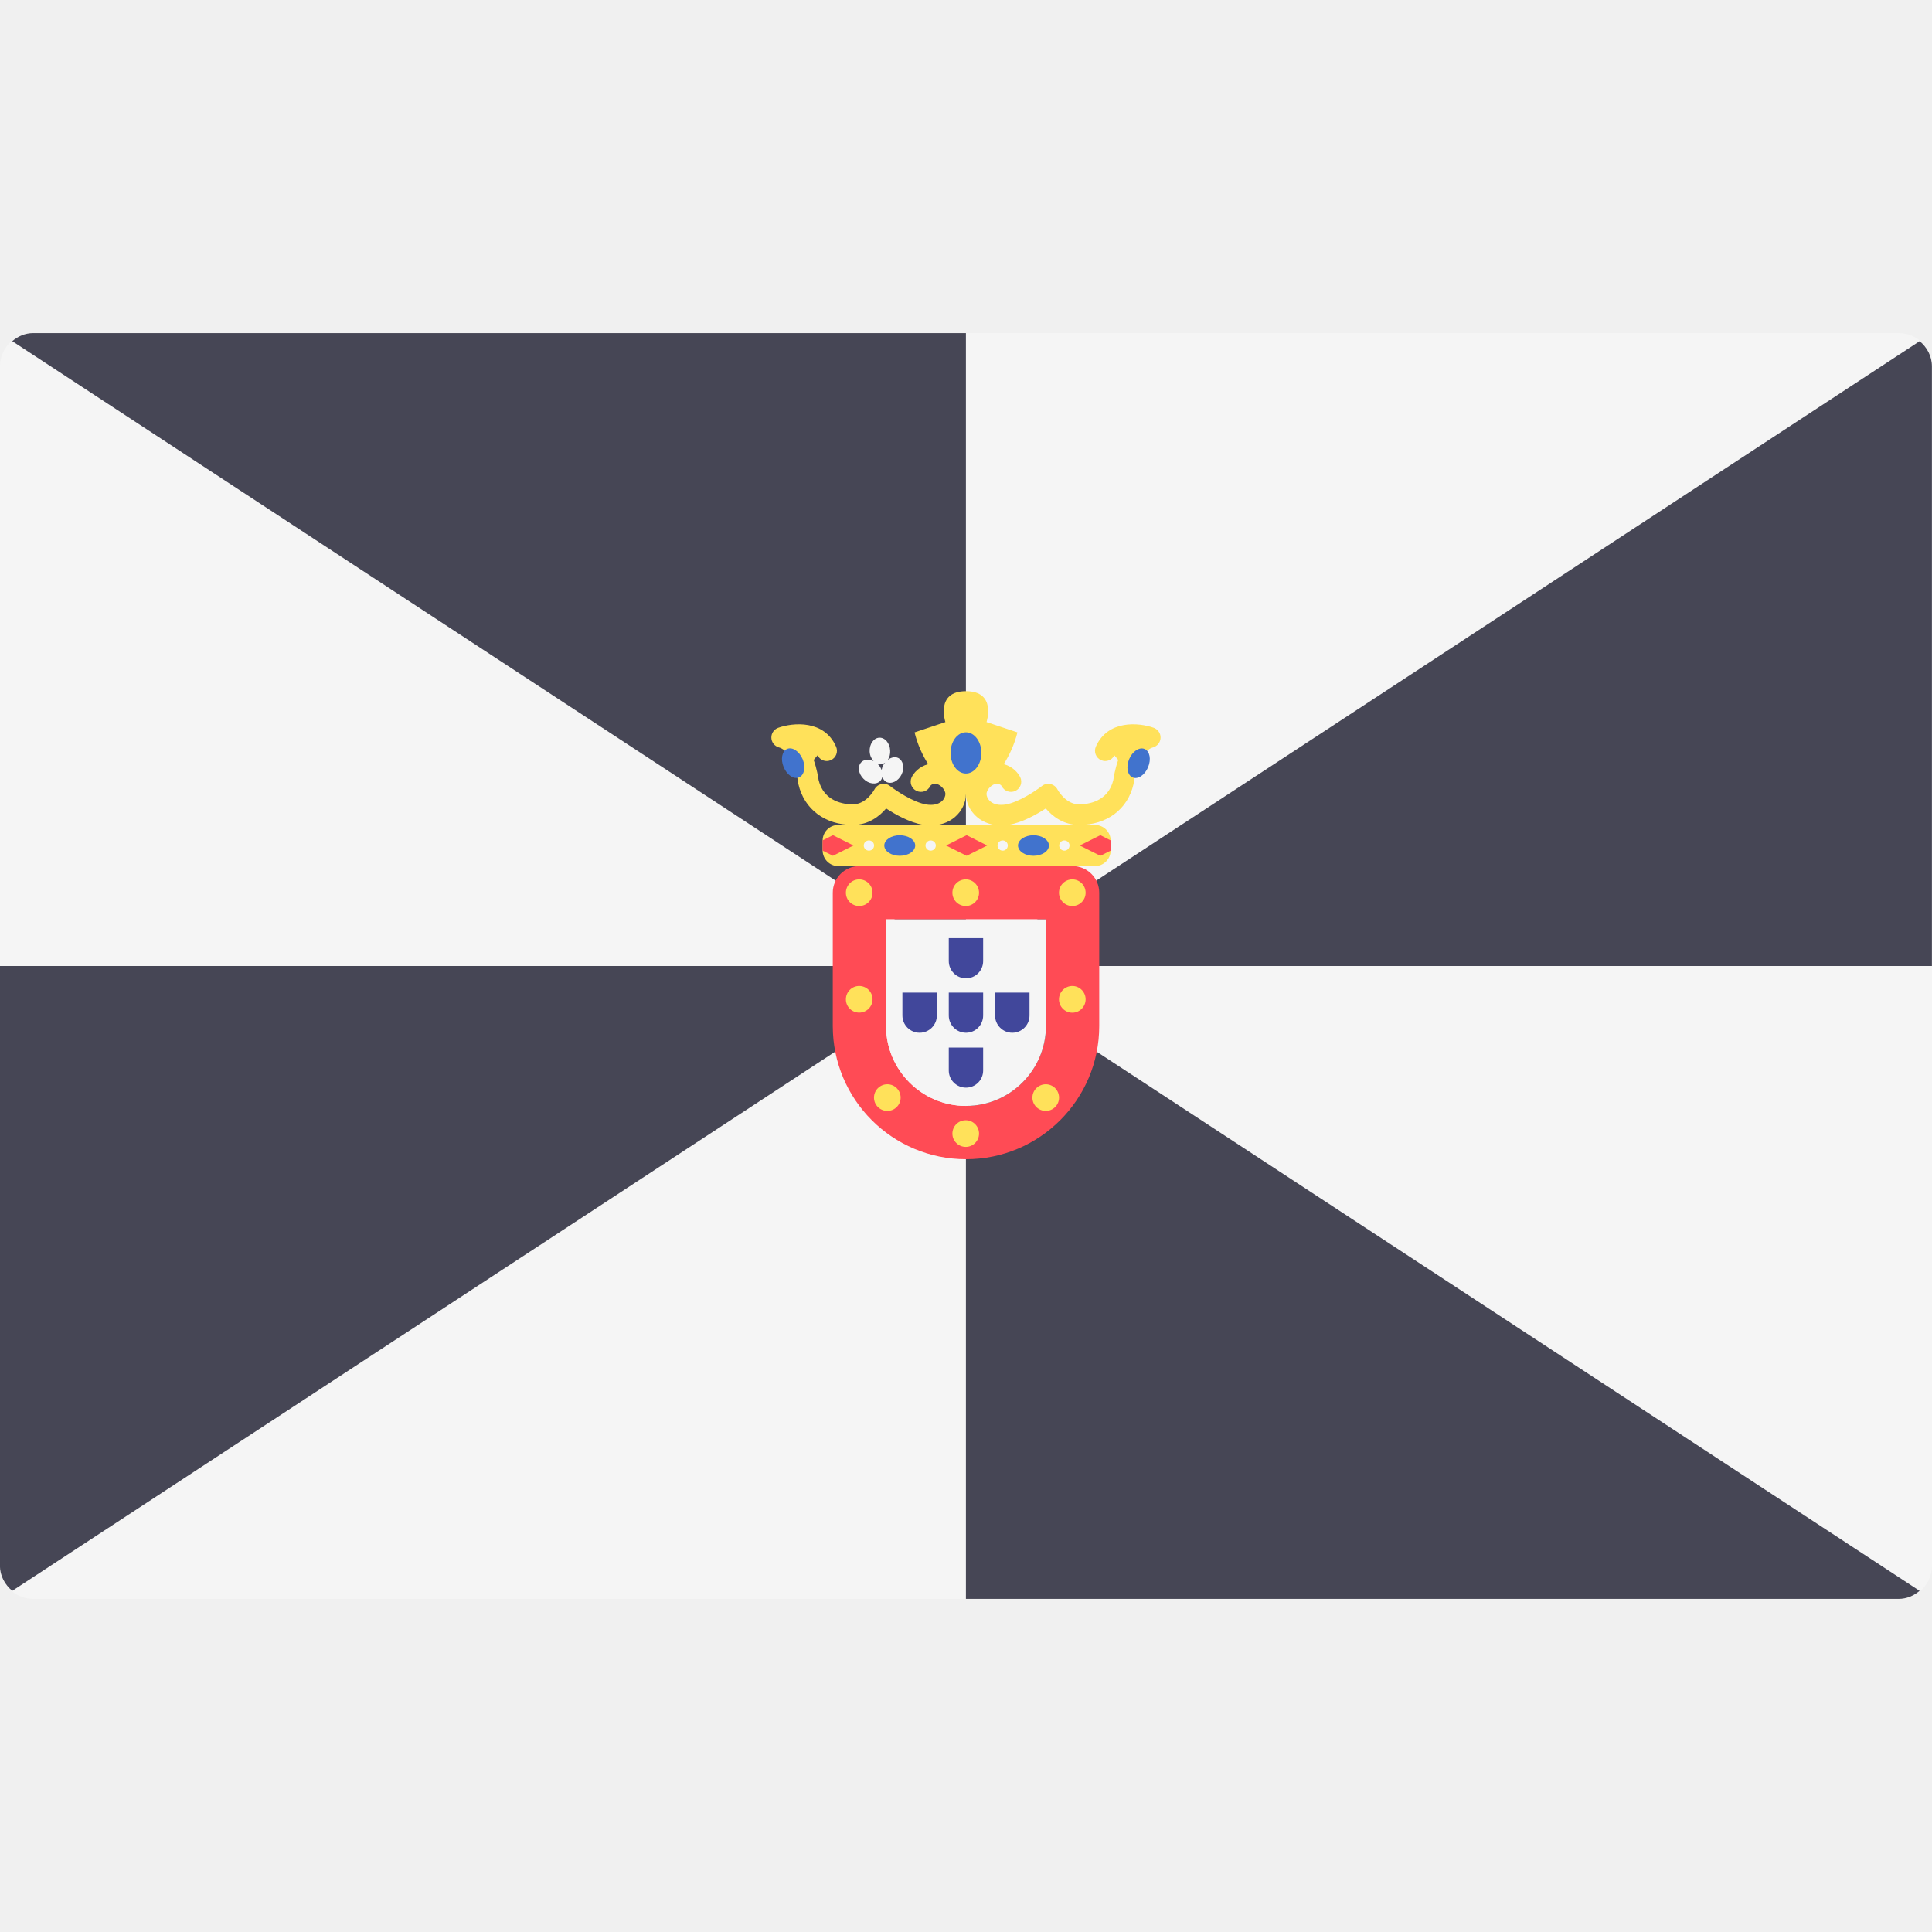
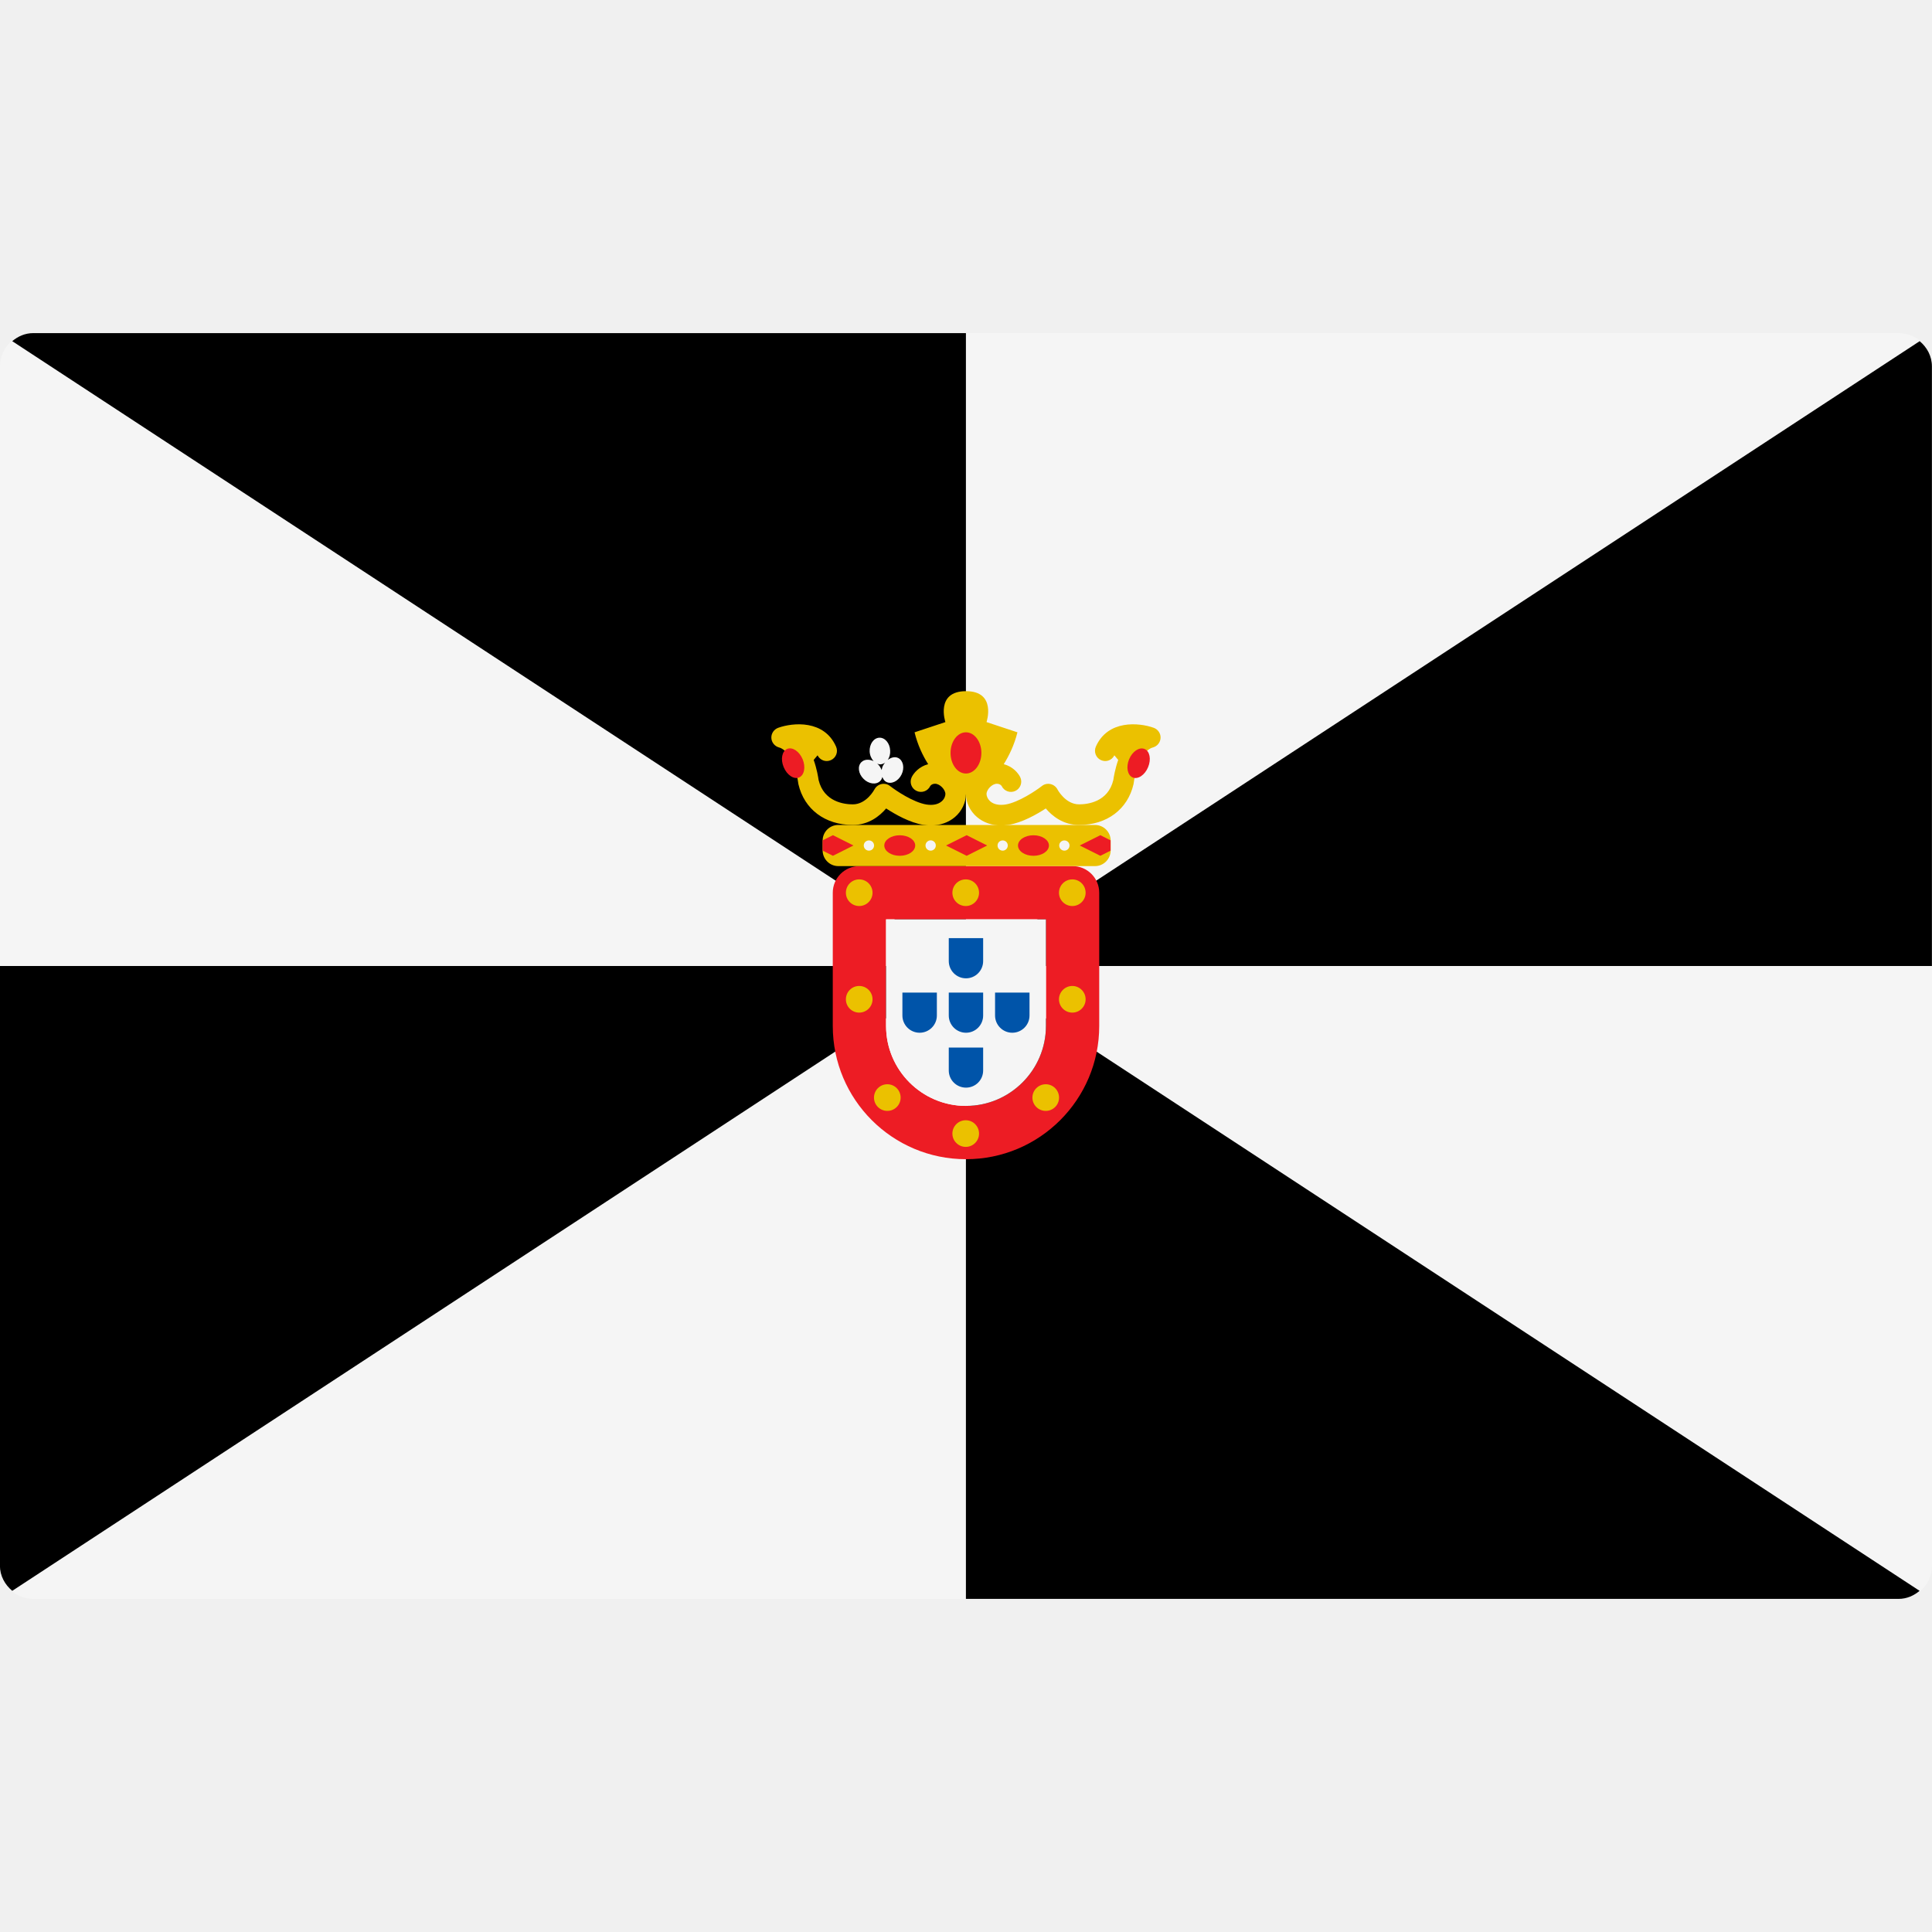
<svg xmlns="http://www.w3.org/2000/svg" width="24" height="24" viewBox="0 0 24 24" fill="none">
-   <g clip-path="url(#clip0_29_71487)">
+   <g clip-path="url(#clip0_57_9076)">
    <path d="M23.586 19.862H0.414C0.185 19.862 0 19.677 0 19.448V4.552C0 4.323 0.185 4.138 0.414 4.138H23.586C23.815 4.138 24 4.323 24 4.552V19.448C24 19.677 23.815 19.862 23.586 19.862Z" fill="#F5F5F5" />
-     <path d="M11.999 12V4.138H0.413C0.312 4.138 0.223 4.178 0.152 4.238L11.999 12Z" fill="#464655" />
-     <path d="M23.847 4.238L11.999 12H23.999V4.552C23.999 4.424 23.938 4.314 23.847 4.238Z" fill="#464655" />
-     <path d="M0.152 19.762L11.999 12H-0.001V19.448C-0.001 19.576 0.061 19.686 0.152 19.762Z" fill="#464655" />
-     <path d="M11.999 12V19.862H23.585C23.686 19.862 23.775 19.822 23.846 19.762L11.999 12Z" fill="#464655" />
-     <path d="M12.993 11.421V12.745C12.993 13.292 12.547 13.738 12 13.738C11.452 13.738 11.007 13.292 11.007 12.745V11.421H12.993ZM13.324 10.759H10.676C10.493 10.759 10.345 10.907 10.345 11.09V12.745C10.345 13.659 11.086 14.4 12 14.4C12.914 14.4 13.655 13.659 13.655 12.745V11.09C13.655 10.907 13.507 10.759 13.324 10.759Z" fill="#FF4B55" />
-     <path d="M12.993 11.421V12.745C12.993 13.292 12.547 13.738 12 13.738C11.452 13.738 11.007 13.292 11.007 12.745V11.421H12.993Z" fill="#F5F5F5" />
-     <path d="M10.673 11.255C10.765 11.255 10.839 11.181 10.839 11.09C10.839 10.998 10.765 10.924 10.673 10.924C10.582 10.924 10.508 10.998 10.508 11.09C10.508 11.181 10.582 11.255 10.673 11.255Z" fill="#FFE15A" />
-     <path d="M13.321 11.255C13.412 11.255 13.486 11.181 13.486 11.09C13.486 10.998 13.412 10.924 13.321 10.924C13.229 10.924 13.155 10.998 13.155 11.09C13.155 11.181 13.229 11.255 13.321 11.255Z" fill="#FFE15A" />
-     <path d="M10.673 12.579C10.765 12.579 10.839 12.505 10.839 12.414C10.839 12.322 10.765 12.248 10.673 12.248C10.582 12.248 10.508 12.322 10.508 12.414C10.508 12.505 10.582 12.579 10.673 12.579Z" fill="#FFE15A" />
-     <path d="M13.321 12.58C13.412 12.58 13.486 12.505 13.486 12.414C13.486 12.323 13.412 12.248 13.321 12.248C13.229 12.248 13.155 12.323 13.155 12.414C13.155 12.505 13.229 12.58 13.321 12.58Z" fill="#FFE15A" />
-     <path d="M11.997 11.255C12.088 11.255 12.162 11.181 12.162 11.09C12.162 10.998 12.088 10.924 11.997 10.924C11.905 10.924 11.831 10.998 11.831 11.09C11.831 11.181 11.905 11.255 11.997 11.255Z" fill="#FFE15A" />
-     <path d="M11.997 14.247C12.088 14.247 12.162 14.173 12.162 14.082C12.162 13.99 12.088 13.916 11.997 13.916C11.905 13.916 11.831 13.99 11.831 14.082C11.831 14.173 11.905 14.247 11.997 14.247Z" fill="#FFE15A" />
-     <path d="M12.991 13.8C13.082 13.8 13.156 13.726 13.156 13.635C13.156 13.543 13.082 13.469 12.991 13.469C12.899 13.469 12.825 13.543 12.825 13.635C12.825 13.726 12.899 13.8 12.991 13.8Z" fill="#FFE15A" />
-     <path d="M11.023 13.8C11.114 13.8 11.188 13.726 11.188 13.635C11.188 13.543 11.114 13.469 11.023 13.469C10.931 13.469 10.857 13.543 10.857 13.635C10.857 13.726 10.931 13.8 11.023 13.8Z" fill="#FFE15A" />
-     <path d="M12.213 12.33V12.615C12.213 12.733 12.118 12.829 12 12.829C11.882 12.829 11.786 12.733 11.786 12.615V12.33H12.213Z" fill="#41479B" />
-     <path d="M12.213 11.654V11.939C12.213 12.057 12.118 12.153 12 12.153C11.882 12.153 11.786 12.057 11.786 11.939V11.654H12.213Z" fill="#41479B" />
-     <path d="M12.213 13.013V13.298C12.213 13.416 12.118 13.511 12 13.511C11.882 13.511 11.786 13.416 11.786 13.298V13.013H12.213Z" fill="#41479B" />
-     <path d="M12.789 12.33V12.615C12.789 12.733 12.693 12.829 12.575 12.829C12.457 12.829 12.361 12.733 12.361 12.615V12.33H12.789Z" fill="#41479B" />
-     <path d="M11.638 12.33V12.615C11.638 12.733 11.542 12.829 11.424 12.829C11.306 12.829 11.21 12.733 11.21 12.615V12.33H11.638Z" fill="#41479B" />
-     <path d="M13.602 10.759H10.413C10.306 10.759 10.219 10.671 10.219 10.564V10.442C10.219 10.335 10.306 10.248 10.413 10.248H13.602C13.71 10.248 13.797 10.335 13.797 10.442V10.564C13.797 10.671 13.71 10.759 13.602 10.759Z" fill="#FFE15A" />
-     <path d="M12.008 10.375L11.752 10.503L12.008 10.631L12.263 10.503L12.008 10.375Z" fill="#FF4B55" />
-     <path d="M12.838 10.631C12.944 10.631 13.03 10.574 13.03 10.503C13.03 10.433 12.944 10.376 12.838 10.376C12.732 10.376 12.646 10.433 12.646 10.503C12.646 10.574 12.732 10.631 12.838 10.631Z" fill="#4173CD" />
-     <path d="M11.177 10.631C11.283 10.631 11.369 10.574 11.369 10.503C11.369 10.433 11.283 10.376 11.177 10.376C11.071 10.376 10.985 10.433 10.985 10.503C10.985 10.574 11.071 10.631 11.177 10.631Z" fill="#4173CD" />
+     <path d="M11.999 12V4.138H0.413C0.312 4.138 0.223 4.178 0.152 4.238L11.999 12Z" fill="black" />
+     <path d="M23.847 4.238L11.999 12H23.999V4.552C23.999 4.424 23.938 4.314 23.847 4.238Z" fill="black" />
+     <path d="M0.152 19.762L11.999 12H-0.001V19.448C-0.001 19.576 0.061 19.686 0.152 19.762Z" fill="black" />
+     <path d="M11.999 12V19.862H23.585C23.686 19.862 23.775 19.822 23.846 19.762L11.999 12Z" fill="black" />
+     <path d="M12.993 11.421V12.745C12.993 13.292 12.547 13.738 12 13.738C11.452 13.738 11.007 13.292 11.007 12.745V11.421H12.993V11.421ZM13.324 10.759H10.676C10.493 10.759 10.345 10.907 10.345 11.09V12.745C10.345 13.659 11.086 14.4 12 14.4C12.914 14.4 13.655 13.659 13.655 12.745V11.09C13.655 10.907 13.507 10.759 13.324 10.759Z" fill="#ED1C24" />
+     <path d="M12.993 11.421V12.745C12.993 13.292 12.547 13.738 12 13.738C11.452 13.738 11.007 13.292 11.007 12.745V11.421H12.993" fill="#F5F5F5" />
+     <path d="M10.673 11.255C10.765 11.255 10.839 11.181 10.839 11.09C10.839 10.998 10.765 10.924 10.673 10.924C10.582 10.924 10.508 10.998 10.508 11.09C10.508 11.181 10.582 11.255 10.673 11.255Z" fill="#EBC100" />
+     <path d="M13.321 11.255C13.412 11.255 13.486 11.181 13.486 11.09C13.486 10.998 13.412 10.924 13.321 10.924C13.229 10.924 13.155 10.998 13.155 11.09C13.155 11.181 13.229 11.255 13.321 11.255Z" fill="#EBC100" />
+     <path d="M10.673 12.579C10.765 12.579 10.839 12.505 10.839 12.414C10.839 12.322 10.765 12.248 10.673 12.248C10.582 12.248 10.508 12.322 10.508 12.414C10.508 12.505 10.582 12.579 10.673 12.579Z" fill="#EBC100" />
+     <path d="M13.321 12.579C13.412 12.579 13.486 12.505 13.486 12.414C13.486 12.323 13.412 12.248 13.321 12.248C13.229 12.248 13.155 12.323 13.155 12.414C13.155 12.505 13.229 12.579 13.321 12.579Z" fill="#EBC100" />
+     <path d="M11.997 11.255C12.088 11.255 12.162 11.181 12.162 11.09C12.162 10.998 12.088 10.924 11.997 10.924C11.905 10.924 11.831 10.998 11.831 11.09C11.831 11.181 11.905 11.255 11.997 11.255Z" fill="#EBC100" />
+     <path d="M11.997 14.247C12.088 14.247 12.162 14.173 12.162 14.082C12.162 13.99 12.088 13.916 11.997 13.916C11.905 13.916 11.831 13.99 11.831 14.082C11.831 14.173 11.905 14.247 11.997 14.247Z" fill="#EBC100" />
+     <path d="M12.991 13.8C13.082 13.8 13.156 13.726 13.156 13.635C13.156 13.543 13.082 13.469 12.991 13.469C12.899 13.469 12.825 13.543 12.825 13.635C12.825 13.726 12.899 13.8 12.991 13.8Z" fill="#EBC100" />
+     <path d="M11.023 13.8C11.114 13.8 11.188 13.726 11.188 13.635C11.188 13.543 11.114 13.469 11.023 13.469C10.931 13.469 10.857 13.543 10.857 13.635C10.857 13.726 10.931 13.8 11.023 13.8Z" fill="#EBC100" />
+     <path d="M12.213 12.33V12.615C12.213 12.733 12.118 12.829 12 12.829C11.882 12.829 11.786 12.733 11.786 12.615V12.33H12.213Z" fill="#0054A9" />
+     <path d="M12.213 11.654V11.939C12.213 12.057 12.118 12.153 12 12.153C11.882 12.153 11.786 12.057 11.786 11.939V11.654H12.213Z" fill="#0054A9" />
+     <path d="M12.213 13.013V13.298C12.213 13.416 12.118 13.511 12 13.511C11.882 13.511 11.786 13.416 11.786 13.298V13.013H12.213Z" fill="#0054A9" />
+     <path d="M12.789 12.33V12.615C12.789 12.733 12.693 12.829 12.575 12.829C12.457 12.829 12.361 12.733 12.361 12.615V12.33H12.789Z" fill="#0054A9" />
+     <path d="M11.638 12.33V12.615C11.638 12.733 11.542 12.829 11.424 12.829C11.306 12.829 11.21 12.733 11.21 12.615V12.33H11.638Z" fill="#0054A9" />
+     <path d="M13.602 10.759H10.413C10.306 10.759 10.219 10.671 10.219 10.564V10.442C10.219 10.335 10.306 10.248 10.413 10.248H13.602C13.71 10.248 13.797 10.335 13.797 10.442V10.564C13.797 10.671 13.71 10.759 13.602 10.759Z" fill="#EBC100" />
+     <path d="M12.008 10.375L11.752 10.503L12.008 10.631L12.263 10.503L12.008 10.375Z" fill="#ED1C24" />
+     <path d="M12.838 10.631C12.944 10.631 13.03 10.574 13.03 10.503C13.03 10.433 12.944 10.376 12.838 10.376C12.732 10.376 12.646 10.433 12.646 10.503C12.646 10.574 12.732 10.631 12.838 10.631Z" fill="#ED1C24" />
+     <path d="M11.177 10.631C11.283 10.631 11.369 10.574 11.369 10.503C11.369 10.433 11.283 10.376 11.177 10.376C11.071 10.376 10.985 10.433 10.985 10.503C10.985 10.574 11.071 10.631 11.177 10.631Z" fill="#ED1C24" />
    <path d="M12.456 10.567C12.491 10.567 12.519 10.539 12.519 10.503C12.519 10.468 12.491 10.44 12.456 10.44C12.42 10.44 12.392 10.468 12.392 10.503C12.392 10.539 12.42 10.567 12.456 10.567Z" fill="#F5F5F5" />
    <path d="M13.222 10.567C13.257 10.567 13.286 10.539 13.286 10.503C13.286 10.468 13.257 10.44 13.222 10.44C13.187 10.44 13.158 10.468 13.158 10.503C13.158 10.539 13.187 10.567 13.222 10.567Z" fill="#F5F5F5" />
-     <path d="M11.561 10.567C11.596 10.567 11.625 10.539 11.625 10.503C11.625 10.468 11.596 10.44 11.561 10.44C11.526 10.44 11.497 10.468 11.497 10.503C11.497 10.539 11.526 10.567 11.561 10.567Z" fill="#F5F5F5" />
+     <path d="M11.561 10.567C11.596 10.567 11.625 10.539 11.625 10.503C11.625 10.468 11.596 10.439 11.561 10.439C11.526 10.439 11.497 10.468 11.497 10.503C11.497 10.539 11.526 10.567 11.561 10.567Z" fill="#F5F5F5" />
    <path d="M10.794 10.567C10.83 10.567 10.858 10.539 10.858 10.503C10.858 10.468 10.83 10.44 10.794 10.44C10.759 10.44 10.73 10.468 10.73 10.503C10.73 10.539 10.759 10.567 10.794 10.567Z" fill="#F5F5F5" />
-     <path d="M10.219 10.439V10.567L10.347 10.631L10.602 10.503L10.347 10.375L10.219 10.439Z" fill="#FF4B55" />
-     <path d="M13.796 10.567V10.439L13.669 10.375L13.413 10.503L13.669 10.631L13.796 10.567Z" fill="#FF4B55" />
+     <path d="M10.219 10.439V10.567L10.347 10.631L10.602 10.503L10.347 10.375L10.219 10.439Z" fill="#ED1C24" />
+     <path d="M13.796 10.567V10.439L13.669 10.375L13.413 10.503L13.669 10.631L13.796 10.567Z" fill="#ED1C24" />
    <path d="M11.158 9.416C11.117 9.396 11.069 9.409 11.028 9.44C11.049 9.409 11.061 9.368 11.058 9.323C11.054 9.232 10.993 9.16 10.922 9.164C10.852 9.168 10.799 9.245 10.803 9.336C10.806 9.385 10.825 9.426 10.852 9.455C10.797 9.429 10.737 9.431 10.7 9.468C10.65 9.518 10.662 9.611 10.727 9.675C10.791 9.74 10.884 9.752 10.934 9.702C10.948 9.688 10.956 9.671 10.961 9.652C10.971 9.678 10.986 9.702 11.011 9.714C11.075 9.745 11.159 9.704 11.199 9.622C11.24 9.54 11.221 9.448 11.158 9.416ZM10.97 9.509C10.96 9.528 10.955 9.547 10.952 9.566C10.942 9.541 10.929 9.516 10.907 9.495C10.904 9.491 10.899 9.489 10.895 9.486C10.909 9.492 10.924 9.496 10.939 9.495C10.96 9.494 10.978 9.485 10.995 9.473C10.986 9.484 10.977 9.495 10.97 9.509Z" fill="#F5F5F5" />
-     <path d="M12.8 9.621C12.841 9.703 12.925 9.745 12.988 9.714C13.013 9.701 13.029 9.678 13.039 9.651C13.044 9.67 13.052 9.688 13.066 9.702C13.115 9.752 13.208 9.74 13.273 9.675C13.338 9.611 13.35 9.518 13.3 9.468C13.263 9.431 13.203 9.428 13.148 9.455C13.175 9.426 13.194 9.384 13.197 9.336C13.201 9.244 13.148 9.167 13.077 9.164C13.007 9.16 12.946 9.231 12.941 9.323C12.939 9.368 12.951 9.409 12.972 9.44C12.931 9.409 12.883 9.396 12.842 9.416C12.779 9.447 12.76 9.539 12.8 9.621ZM13.005 9.473C13.021 9.485 13.04 9.494 13.06 9.495C13.076 9.496 13.091 9.491 13.104 9.486C13.101 9.489 13.096 9.491 13.092 9.495C13.071 9.516 13.057 9.541 13.048 9.566C13.045 9.547 13.039 9.527 13.03 9.508C13.023 9.495 13.014 9.484 13.005 9.473Z" fill="#F5F5F5" />
-     <path d="M14.332 9.041C14.148 8.975 13.761 8.94 13.613 9.275C13.585 9.34 13.614 9.415 13.678 9.443C13.741 9.471 13.813 9.444 13.843 9.383L13.891 9.44C13.851 9.554 13.835 9.655 13.83 9.69C13.765 9.962 13.511 9.992 13.405 9.992C13.234 9.992 13.137 9.808 13.136 9.806C13.118 9.772 13.086 9.748 13.049 9.74C13.012 9.732 12.973 9.74 12.943 9.764C12.873 9.819 12.655 9.967 12.491 9.994C12.411 10.006 12.347 9.993 12.303 9.956C12.268 9.926 12.255 9.888 12.255 9.864C12.255 9.807 12.325 9.736 12.383 9.736C12.426 9.736 12.443 9.764 12.443 9.764C12.473 9.828 12.55 9.855 12.613 9.825C12.677 9.795 12.704 9.719 12.674 9.655C12.649 9.603 12.581 9.522 12.469 9.493C12.537 9.384 12.6 9.253 12.639 9.098L12.255 8.97C12.255 8.97 12.383 8.586 12 8.586C11.616 8.586 11.744 8.97 11.744 8.97L11.361 9.098C11.399 9.253 11.462 9.385 11.53 9.493C11.418 9.522 11.35 9.603 11.325 9.655C11.295 9.719 11.322 9.795 11.386 9.825C11.45 9.855 11.526 9.828 11.556 9.764C11.556 9.764 11.573 9.736 11.616 9.736C11.674 9.736 11.744 9.807 11.744 9.864C11.744 9.888 11.732 9.926 11.696 9.956C11.652 9.993 11.588 10.006 11.509 9.994C11.344 9.967 11.126 9.819 11.056 9.764C11.026 9.74 10.987 9.732 10.95 9.74C10.913 9.748 10.881 9.772 10.863 9.806C10.862 9.808 10.765 9.992 10.594 9.992C10.488 9.992 10.235 9.962 10.169 9.69C10.164 9.655 10.148 9.554 10.108 9.44L10.156 9.383C10.187 9.444 10.258 9.471 10.321 9.443C10.385 9.415 10.415 9.34 10.386 9.275C10.239 8.94 9.851 8.975 9.667 9.041C9.615 9.06 9.58 9.11 9.582 9.166C9.584 9.222 9.623 9.27 9.677 9.285C9.833 9.327 9.904 9.626 9.916 9.728C9.916 9.732 9.917 9.737 9.918 9.741C9.99 10.053 10.249 10.248 10.594 10.248C10.792 10.248 10.929 10.136 11.008 10.043C11.12 10.116 11.3 10.219 11.468 10.246C11.501 10.251 11.532 10.254 11.563 10.254C11.678 10.254 11.782 10.218 11.862 10.15C11.948 10.077 11.999 9.97 11.999 9.864C11.999 9.97 12.051 10.077 12.137 10.15C12.217 10.218 12.321 10.254 12.436 10.254C12.467 10.254 12.498 10.251 12.531 10.246C12.699 10.219 12.879 10.116 12.991 10.043C13.07 10.136 13.207 10.248 13.405 10.248C13.751 10.248 14.009 10.053 14.081 9.741C14.082 9.737 14.083 9.732 14.083 9.728C14.095 9.626 14.166 9.327 14.322 9.285C14.376 9.27 14.415 9.222 14.417 9.166C14.419 9.11 14.384 9.06 14.332 9.041Z" fill="#FFE15A" />
-     <path d="M9.779 9.303C9.714 9.33 9.694 9.432 9.735 9.529C9.775 9.627 9.861 9.685 9.926 9.657C9.991 9.63 10.011 9.529 9.971 9.431C9.93 9.334 9.844 9.276 9.779 9.303Z" fill="#4173CD" />
-     <path d="M14.071 9.658C14.136 9.685 14.222 9.628 14.262 9.53C14.303 9.432 14.283 9.331 14.218 9.304C14.152 9.277 14.067 9.334 14.026 9.432C13.986 9.53 14.006 9.631 14.071 9.658Z" fill="#4173CD" />
-     <path d="M11.999 9.609C12.105 9.609 12.191 9.494 12.191 9.353C12.191 9.212 12.105 9.097 11.999 9.097C11.893 9.097 11.808 9.212 11.808 9.353C11.808 9.494 11.893 9.609 11.999 9.609Z" fill="#4173CD" />
+     <path d="M12.8 9.621C12.841 9.704 12.925 9.745 12.988 9.714C13.013 9.701 13.029 9.678 13.039 9.651C13.044 9.671 13.052 9.688 13.066 9.702C13.115 9.752 13.208 9.74 13.273 9.675C13.338 9.611 13.35 9.518 13.3 9.468C13.263 9.431 13.203 9.428 13.148 9.455C13.175 9.426 13.194 9.384 13.197 9.336C13.201 9.244 13.148 9.167 13.077 9.164C13.007 9.16 12.946 9.231 12.941 9.323C12.939 9.368 12.951 9.409 12.972 9.44C12.931 9.409 12.883 9.396 12.842 9.416C12.779 9.447 12.76 9.539 12.8 9.621ZM13.005 9.473C13.021 9.485 13.04 9.494 13.06 9.495C13.076 9.496 13.091 9.491 13.104 9.486C13.101 9.489 13.096 9.491 13.092 9.495C13.071 9.516 13.057 9.541 13.048 9.566C13.045 9.547 13.039 9.528 13.03 9.509C13.023 9.495 13.014 9.484 13.005 9.473Z" fill="#F5F5F5" />
+     <path d="M14.332 9.041C14.148 8.975 13.761 8.94 13.613 9.275C13.585 9.34 13.614 9.415 13.678 9.443C13.741 9.471 13.813 9.444 13.843 9.383L13.891 9.44C13.851 9.554 13.835 9.655 13.83 9.69C13.765 9.962 13.511 9.992 13.405 9.992C13.234 9.992 13.137 9.808 13.136 9.806C13.118 9.772 13.086 9.748 13.049 9.74C13.012 9.732 12.973 9.74 12.943 9.764C12.873 9.819 12.655 9.967 12.491 9.994C12.411 10.006 12.347 9.993 12.303 9.956C12.268 9.925 12.255 9.888 12.255 9.864C12.255 9.807 12.325 9.736 12.383 9.736C12.426 9.736 12.443 9.764 12.443 9.764C12.473 9.828 12.55 9.855 12.613 9.825C12.677 9.795 12.704 9.719 12.674 9.655C12.649 9.603 12.581 9.522 12.469 9.493C12.537 9.384 12.6 9.253 12.639 9.097L12.255 8.97C12.255 8.97 12.383 8.586 12 8.586C11.616 8.586 11.744 8.97 11.744 8.97L11.361 9.097C11.399 9.253 11.462 9.385 11.53 9.493C11.418 9.522 11.35 9.603 11.325 9.655C11.295 9.719 11.322 9.795 11.386 9.825C11.45 9.855 11.526 9.828 11.556 9.764C11.556 9.764 11.573 9.736 11.616 9.736C11.674 9.736 11.744 9.807 11.744 9.864C11.744 9.888 11.732 9.926 11.696 9.956C11.652 9.993 11.588 10.006 11.509 9.994C11.344 9.967 11.126 9.819 11.056 9.764C11.026 9.74 10.987 9.732 10.95 9.74C10.913 9.748 10.881 9.772 10.863 9.806C10.862 9.808 10.765 9.992 10.594 9.992C10.488 9.992 10.235 9.962 10.169 9.69C10.164 9.655 10.148 9.554 10.108 9.44L10.156 9.383C10.187 9.444 10.258 9.471 10.321 9.443C10.385 9.415 10.415 9.34 10.386 9.275C10.239 8.94 9.851 8.975 9.667 9.041C9.615 9.06 9.58 9.11 9.582 9.166C9.584 9.222 9.623 9.27 9.677 9.285C9.833 9.327 9.904 9.626 9.916 9.728C9.916 9.732 9.917 9.737 9.918 9.741C9.99 10.053 10.249 10.248 10.594 10.248C10.792 10.248 10.929 10.136 11.008 10.043C11.12 10.116 11.3 10.219 11.468 10.246C11.501 10.251 11.532 10.254 11.563 10.254C11.678 10.254 11.782 10.218 11.862 10.15C11.948 10.077 11.999 9.97 11.999 9.864C11.999 9.97 12.051 10.077 12.137 10.15C12.217 10.218 12.321 10.254 12.436 10.254C12.467 10.254 12.498 10.251 12.531 10.246C12.699 10.219 12.879 10.116 12.991 10.043C13.07 10.136 13.207 10.248 13.405 10.248C13.751 10.248 14.009 10.053 14.081 9.741C14.082 9.737 14.083 9.732 14.083 9.728C14.095 9.626 14.166 9.327 14.322 9.285C14.376 9.27 14.415 9.222 14.417 9.166C14.419 9.11 14.384 9.06 14.332 9.041Z" fill="#EBC100" />
+     <path d="M9.779 9.303C9.714 9.331 9.694 9.432 9.735 9.529C9.775 9.627 9.861 9.685 9.926 9.658C9.991 9.631 10.011 9.529 9.971 9.432C9.93 9.334 9.844 9.276 9.779 9.303Z" fill="#ED1C24" />
+     <path d="M14.071 9.658C14.136 9.685 14.222 9.628 14.262 9.53C14.303 9.432 14.283 9.331 14.218 9.304C14.152 9.277 14.067 9.334 14.026 9.432C13.986 9.53 14.006 9.631 14.071 9.658Z" fill="#ED1C24" />
+     <path d="M11.999 9.609C12.105 9.609 12.191 9.494 12.191 9.353C12.191 9.212 12.105 9.097 11.999 9.097C11.893 9.097 11.808 9.212 11.808 9.353C11.808 9.494 11.893 9.609 11.999 9.609Z" fill="#ED1C24" />
  </g>
  <defs>
-     <clipPath id="clip0_29_71487">
+     <clipPath id="clip0_57_9076">
      <rect width="24" height="24" fill="white" />
    </clipPath>
  </defs>
</svg>
